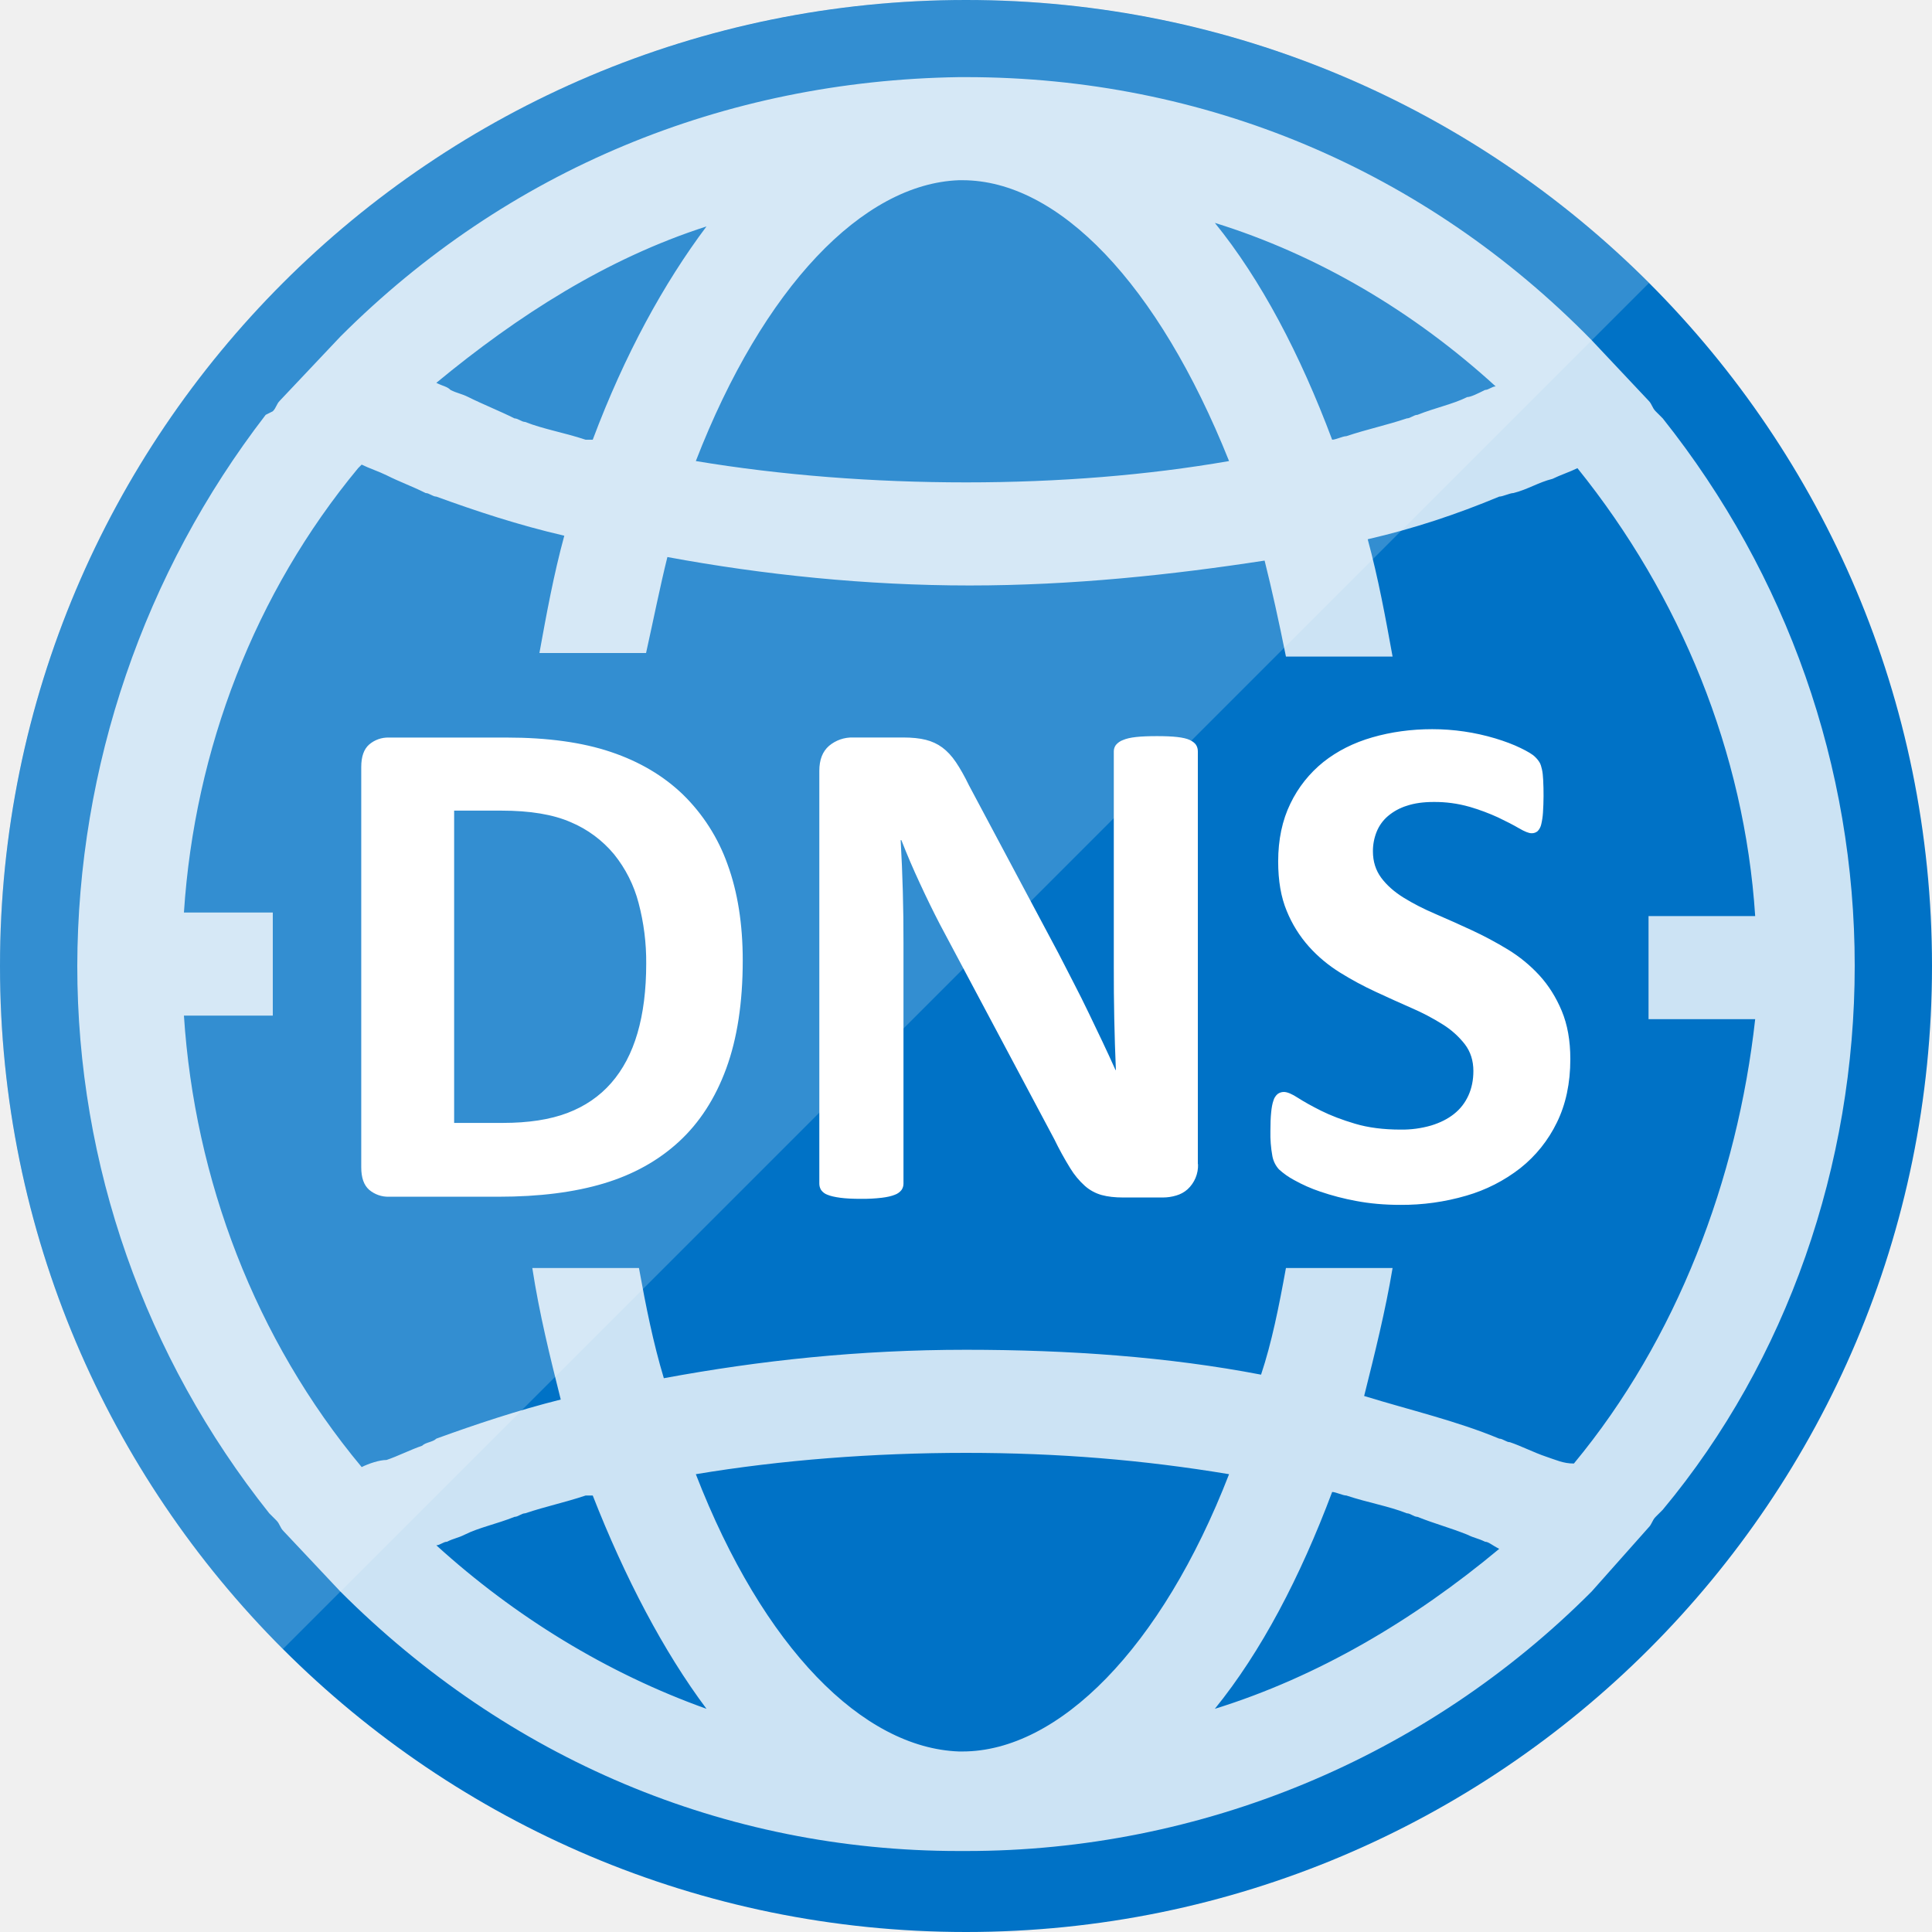
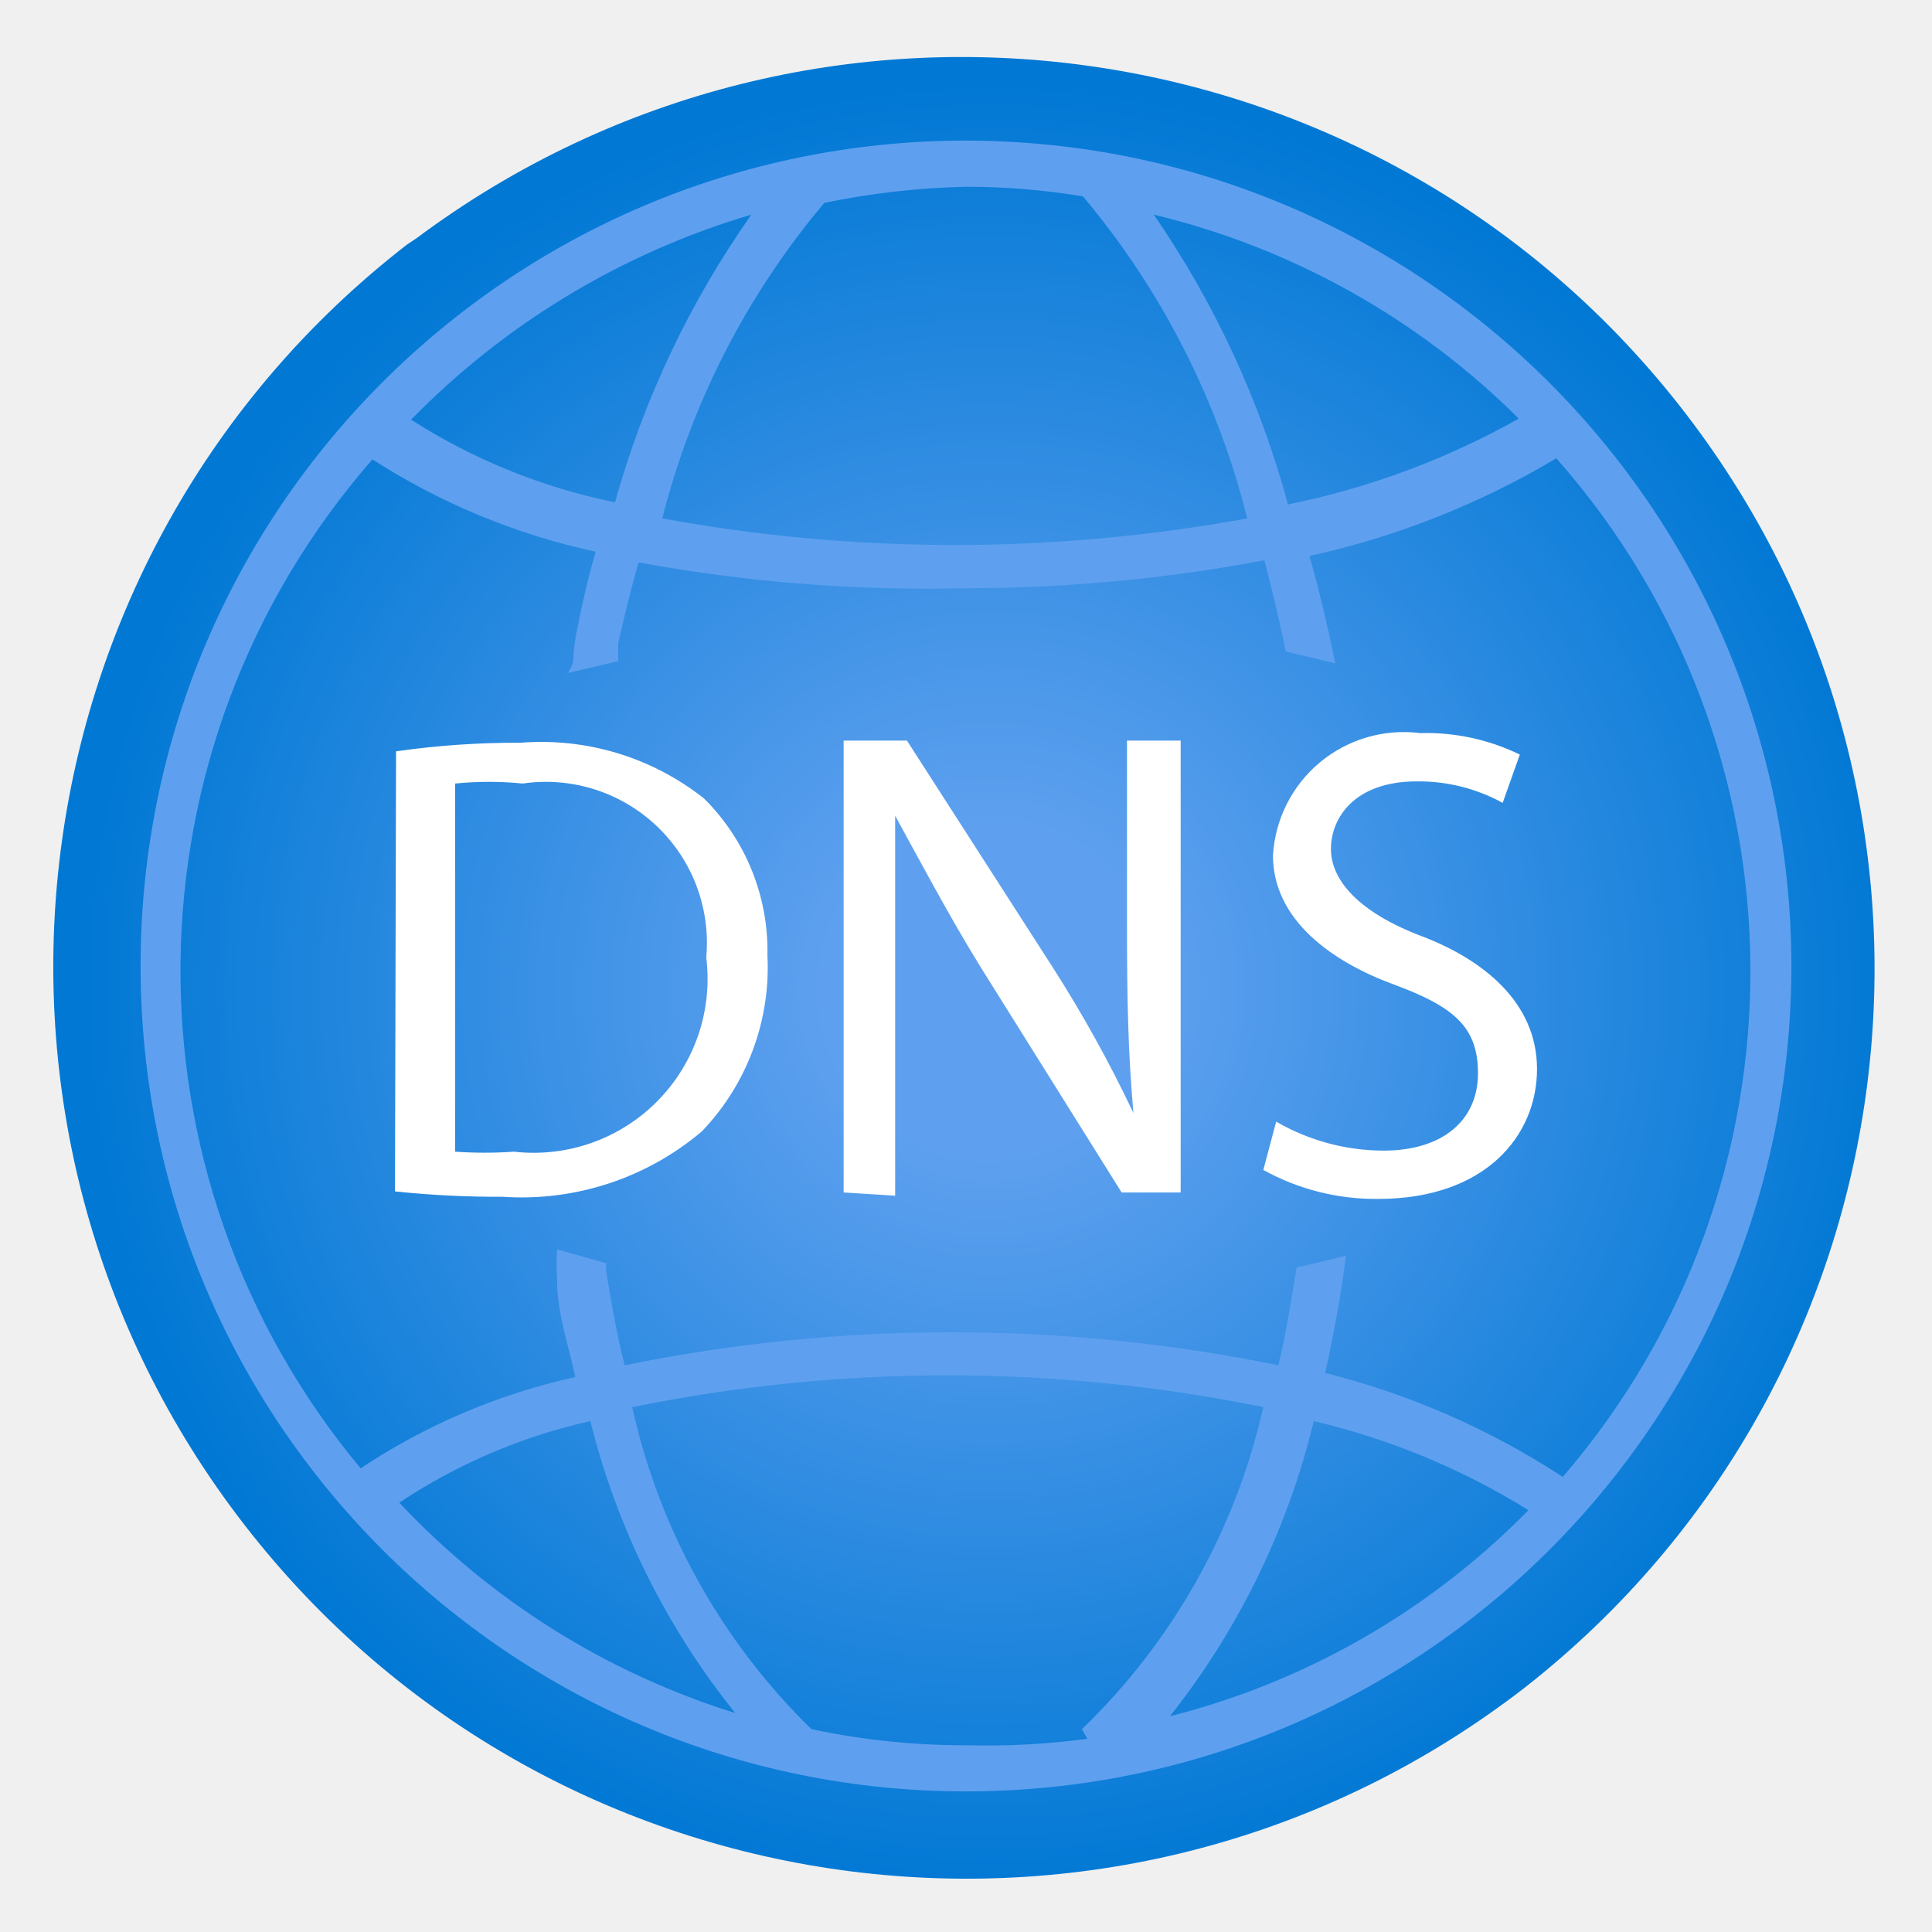
- <svg viewBox="-374 616 50 50" class="fxs-portal-svg" role="presentation" focusable="false" id="FxSymbol0-057" data-type="1">
+ <svg viewBox="0 0 18 18" data-islogo="true" class="" role="presentation" focusable="false" id="FxSymbol0-053" data-type="1">
  <g>
-     <circle cx="-349" cy="641" r="25" class="msportalfx-svg-c19" fill="#0072c6" />
-     <path opacity=".2" d="M-366.678 658.678c-9.763-9.763-9.763-25.592 0-35.355 9.763-9.763 25.592-9.763 35.355 0l-35.355 35.355z" class="msportalfx-svg-c01" fill="#ffffff" />
-     <path opacity=".8" d="M-326 640.996c0-5.152-1.748-10.12-4.968-14.168l-.184-.184c-.092-.092-.092-.184-.184-.276l-1.472-1.564c-4.324-4.416-10.028-6.808-16.192-6.808h-.184c-6.072.092-11.684 2.392-16.008 6.716l-1.564 1.656c-.092.092-.092.184-.184.276l-.184.092a23.446 23.446 0 0 0-4.876 14.26c0 5.152 1.748 10.12 4.968 14.168l.184.184c.092.092.092.184.184.276l1.472 1.564c4.324 4.324 9.936 6.716 16.008 6.716h.184a22.837 22.837 0 0 0 16.192-6.716l1.472-1.656c.092-.092.092-.184.184-.276l.184-.184c3.22-3.864 4.968-8.924 4.968-14.076zM-335.292 626c-.092 0-.184.092-.276.092-.184.092-.368.184-.46.184-.368.184-.828.276-1.288.46-.092 0-.184.092-.276.092-.552.184-1.012.276-1.564.46-.092 0-.276.092-.368.092-.828-2.208-1.84-4.14-3.036-5.612 2.668.828 5.152 2.3 7.268 4.232zm-13.892-5.336h.092c2.484 0 5.06 2.668 6.9 7.268-2.116.368-4.416.552-6.808.552s-4.784-.184-6.992-.552c1.748-4.508 4.324-7.176 6.808-7.268zm-6.532 1.196c-1.104 1.472-2.116 3.312-2.944 5.52h-.184c-.552-.184-1.104-.276-1.564-.46-.092 0-.184-.092-.276-.092-.368-.184-.828-.368-1.196-.552-.184-.092-.276-.092-.46-.184-.092-.092-.184-.092-.368-.184 2.116-1.748 4.416-3.22 6.992-4.048zm-6.992 34.132c.092 0 .184-.092.276-.092.184-.092.276-.092.46-.184.368-.184.828-.276 1.288-.46.092 0 .184-.092.276-.092.552-.184 1.012-.276 1.564-.46h.184c.828 2.116 1.84 4.048 2.944 5.52-2.576-.92-4.968-2.392-6.992-4.232zm13.616 5.336h-.092c-2.484-.092-5.06-2.668-6.808-7.176 2.208-.368 4.6-.552 6.992-.552s4.6.184 6.808.552c-1.748 4.508-4.416 7.176-6.9 7.176zm6.532-1.104c1.196-1.472 2.208-3.404 3.036-5.612.092 0 .276.092.368.092.552.184 1.104.276 1.564.46.092 0 .184.092.276.092.46.184.828.276 1.288.46.184.092.276.092.46.184.092 0 .184.092.368.184-2.208 1.84-4.692 3.312-7.36 4.14zm9.292-6.348c-.276 0-.46-.092-.736-.184-.276-.092-.644-.276-.92-.368-.092 0-.184-.092-.276-.092-1.104-.46-2.3-.736-3.496-1.104.276-1.104.552-2.208.736-3.312h-2.76c-.184 1.012-.368 1.932-.644 2.76-2.392-.46-4.968-.644-7.636-.644-2.76 0-5.336.276-7.82.736-.276-.92-.46-1.84-.644-2.852h-2.76c.184 1.196.46 2.3.736 3.404-1.104.276-2.208.644-3.22 1.012-.092.092-.276.092-.368.184-.276.092-.644.276-.92.368-.184 0-.46.092-.644.184-2.76-3.312-4.324-7.452-4.6-11.684h2.3v-2.668h-2.3c.276-4.232 1.84-8.28 4.508-11.5l.092-.092c.184.092.46.184.644.276.368.184.644.276 1.012.46.092 0 .184.092.276.092 1.012.368 2.116.736 3.312 1.012-.276 1.012-.46 2.024-.644 3.036h2.76c.184-.828.368-1.748.552-2.484 2.484.46 5.152.736 7.82.736s5.244-.276 7.636-.644c.184.736.368 1.564.552 2.484h2.76c-.184-1.012-.368-2.024-.644-3.036 1.196-.276 2.3-.644 3.404-1.104.092 0 .276-.092.368-.092.368-.092.644-.276 1.012-.368.184-.092.46-.184.644-.276 2.668 3.312 4.324 7.36 4.6 11.592h-2.76v2.668h2.76c-.46 4.14-2.024 8.28-4.692 11.5z" class="msportalfx-svg-c01" fill="#ffffff" />
-     <path d="M-354.778 640.855c0 1.09-.143 2.023-.427 2.797-.284.775-.694 1.407-1.226 1.896-.533.49-1.18.85-1.943 1.079-.762.229-1.67.344-2.723.344h-2.838a.758.758 0 0 1-.51-.178c-.138-.12-.206-.314-.206-.583v-10.36c0-.27.069-.464.206-.583a.75.75 0 0 1 .51-.179h3.049c1.059 0 1.958.124 2.696.373.738.248 1.359.615 1.865 1.102a4.74 4.74 0 0 1 1.153 1.804c.262.715.394 1.546.394 2.488zm-2.498.083a5.95 5.95 0 0 0-.198-1.571 3.35 3.35 0 0 0-.634-1.258 2.936 2.936 0 0 0-1.121-.831c-.456-.2-1.054-.299-1.796-.299h-1.222v8.082h1.259c.661 0 1.218-.085 1.672-.257.453-.172.831-.43 1.134-.776s.53-.776.68-1.291c.15-.513.226-1.113.226-1.799zm14.281 5.19a.84.84 0 0 1-.272.652.746.746 0 0 1-.293.16 1.201 1.201 0 0 1-.345.051h-1.028c-.215 0-.399-.021-.557-.064a1.1 1.1 0 0 1-.431-.234 2.041 2.041 0 0 1-.381-.459 8.307 8.307 0 0 1-.412-.749l-2.958-5.557c-.172-.33-.346-.687-.523-1.07a19.082 19.082 0 0 1-.478-1.116h-.018a45.173 45.173 0 0 1 .073 2.671v6.218a.284.284 0 0 1-.051.166.381.381 0 0 1-.175.124c-.083.034-.195.06-.335.077a4.215 4.215 0 0 1-.542.028c-.214 0-.392-.009-.533-.028s-.251-.044-.33-.077a.344.344 0 0 1-.166-.124.311.311 0 0 1-.046-.166V635.95c0-.288.084-.503.252-.648a.925.925 0 0 1 .62-.216h1.294c.233 0 .429.02.588.06.159.04.301.105.427.198.125.092.245.219.354.381.11.163.223.363.339.602l2.315 4.344c.133.263.268.523.399.776s.259.509.381.763l.358.748c.116.245.229.49.339.735h.009a59.588 59.588 0 0 1-.054-2.672v-5.575c0-.061.018-.116.054-.166a.43.43 0 0 1 .184-.128c.085-.037.199-.063.339-.078.141-.016.322-.023.542-.023.208 0 .381.007.523.023.141.016.249.041.327.078.075.037.13.079.161.128.03.05.045.104.045.166v10.682h.005zm9.635-2.72c0 .626-.117 1.173-.349 1.644a3.393 3.393 0 0 1-.946 1.18 4.127 4.127 0 0 1-1.397.712 5.94 5.94 0 0 1-1.708.238c-.41 0-.791-.034-1.143-.101a6.557 6.557 0 0 1-.932-.243 3.968 3.968 0 0 1-.675-.299 1.939 1.939 0 0 1-.391-.276.7.7 0 0 1-.17-.344 3.192 3.192 0 0 1-.051-.648c0-.19.006-.349.019-.477.012-.129.031-.233.06-.313a.343.343 0 0 1 .11-.17.269.269 0 0 1 .161-.051c.086 0 .207.051.362.152.156.1.357.213.602.335.245.122.537.234.877.335.339.101.733.152 1.18.152a2.7 2.7 0 0 0 .789-.106c.232-.071.43-.17.592-.299.162-.128.285-.287.372-.477.086-.19.129-.401.129-.634 0-.27-.074-.5-.221-.693a2.187 2.187 0 0 0-.575-.515 5.887 5.887 0 0 0-.803-.422c-.3-.132-.61-.271-.927-.419a8.54 8.54 0 0 1-.927-.5c-.3-.187-.569-.41-.803-.671a3.182 3.182 0 0 1-.575-.924c-.148-.355-.221-.78-.221-1.277 0-.569.106-1.07.317-1.502a3.1 3.1 0 0 1 .854-1.075c.359-.284.781-.498 1.268-.638s1.003-.211 1.547-.211a5.69 5.69 0 0 1 1.634.239c.244.074.463.156.652.248.19.092.316.168.376.23a.674.674 0 0 1 .124.156c.022.043.04.1.055.17.016.071.026.159.031.267a7.218 7.218 0 0 1-.005.85 1.804 1.804 0 0 1-.045.303.37.37 0 0 1-.092.175.228.228 0 0 1-.161.055c-.068 0-.175-.042-.322-.128s-.328-.179-.542-.281a5.325 5.325 0 0 0-.743-.276 3.273 3.273 0 0 0-.927-.124c-.263 0-.493.032-.688.097a1.391 1.391 0 0 0-.491.267 1.05 1.05 0 0 0-.294.408 1.342 1.342 0 0 0-.096.505c0 .263.072.491.215.685.144.193.337.364.579.514.242.15.516.291.823.422.306.132.618.271.937.419.318.147.63.314.937.5.306.187.578.41.818.671.238.26.431.567.578.919.148.355.222.769.222 1.246z" class="msportalfx-svg-c01" fill="#ffffff" />
+     <path d="M14.21 15.72A8.5 8.5 0 0 1 3.79 2.28l.09-.06a8.5 8.5 0 0 1 10.33 13.5" fill="url(#e7579f4d-36a3-4693-a726-7a6050ac5671)" />
+     <path d="M9 1.31A7.69 7.69 0 1 0 16.69 9 7.7 7.7 0 0 0 9 1.31zm5.15 2.59a7.37 7.37 0 0 1-2.15.8A8.83 8.83 0 0 0 10.75 2a7.2 7.2 0 0 1 3.4 1.9zM9 1.74a6.59 6.59 0 0 1 1.09.09 7.48 7.48 0 0 1 1.53 3 15.12 15.12 0 0 1-5.45 0 7.38 7.38 0 0 1 1.51-2.94A7.34 7.34 0 0 1 9 1.74zM7 2a8.72 8.72 0 0 0-1.27 2.68 5.58 5.58 0 0 1-1.9-.77A7.35 7.35 0 0 1 7 2zM3.72 14a5.27 5.27 0 0 1 1.78-.76 7.08 7.08 0 0 0 1.35 2.72A7.25 7.25 0 0 1 3.72 14zm6.41 2.2a7.08 7.08 0 0 1-1.13.06 6.83 6.83 0 0 1-1.44-.15 6 6 0 0 1-1.67-3 14.73 14.73 0 0 1 5.88 0 6 6 0 0 1-1.69 3zm.73-.16a7.13 7.13 0 0 0 1.38-2.8 6.68 6.68 0 0 1 2 .83A7.13 7.13 0 0 1 10.86 16zm1.48-3.22c.08-.36.15-.73.2-1.12l-.46.11c-.05.31-.1.62-.17.91a15.23 15.23 0 0 0-6.09 0c-.07-.27-.12-.56-.17-.86a.28.28 0 0 1 0-.09l-.46-.13a2.36 2.36 0 0 0 0 .28c0 .32.11.62.17.91a5.9 5.9 0 0 0-2 .85 7.24 7.24 0 0 1 .11-9.4 6.29 6.29 0 0 0 2.08.86c-.07.24-.13.5-.18.76s0 .25-.08.37l.47-.11v-.17c.06-.26.12-.51.19-.75A14.89 14.89 0 0 0 9 5.48a15 15 0 0 0 2.78-.26c.07.27.14.56.2.85l.46.11q-.11-.54-.24-1a7.73 7.73 0 0 0 2.3-.91 7.22 7.22 0 0 1 .06 9.49 7.28 7.28 0 0 0-2.22-.97z" fill="#5ea0ef" />
+     <path d="M3.69 7a7.92 7.92 0 0 1 1.16-.08 2.44 2.44 0 0 1 1.71.52 2 2 0 0 1 .59 1.46 2.21 2.21 0 0 1-.61 1.64 2.6 2.6 0 0 1-1.86.61 9.17 9.17 0 0 1-1-.05zm.55 3.73a4 4 0 0 0 .55 0 1.62 1.62 0 0 0 1.79-1.81A1.5 1.5 0 0 0 4.87 7.3a3.17 3.17 0 0 0-.63 0zm3.62.38V6.9h.59L9.8 9a12.18 12.18 0 0 1 .76 1.37c-.05-.56-.06-1.07-.06-1.73V6.9h.5v4.21h-.55L9.13 9c-.29-.47-.57-1-.79-1.4v3.54zm4.03-.66a2 2 0 0 0 1 .27c.56 0 .88-.29.88-.72s-.22-.62-.79-.83-1.12-.6-1.12-1.2a1.22 1.22 0 0 1 1.37-1.14 2 2 0 0 1 .93.2l-.16.45a1.63 1.63 0 0 0-.8-.2c-.58 0-.8.34-.8.63s.26.59.84.81 1.08.62 1.08 1.24-.48 1.21-1.48 1.21a2.16 2.16 0 0 1-1.07-.27z" class="msportalfx-svg-c01" fill="#ffffff" />
  </g>
  <defs>
- </defs>
+     <radialGradient id="e7579f4d-36a3-4693-a726-7a6050ac5671" cx="-6811.4" cy="6729.69" r="17" gradientTransform="matrix(.5 0 0 -.5 3414.91 3374.05)" gradientUnits="userSpaceOnUse">
+       <stop offset=".18" stop-color="#5ea0ef" />
+       <stop offset="1" stop-color="#0078d4" />
+     </radialGradient>
+   </defs>
</svg>
